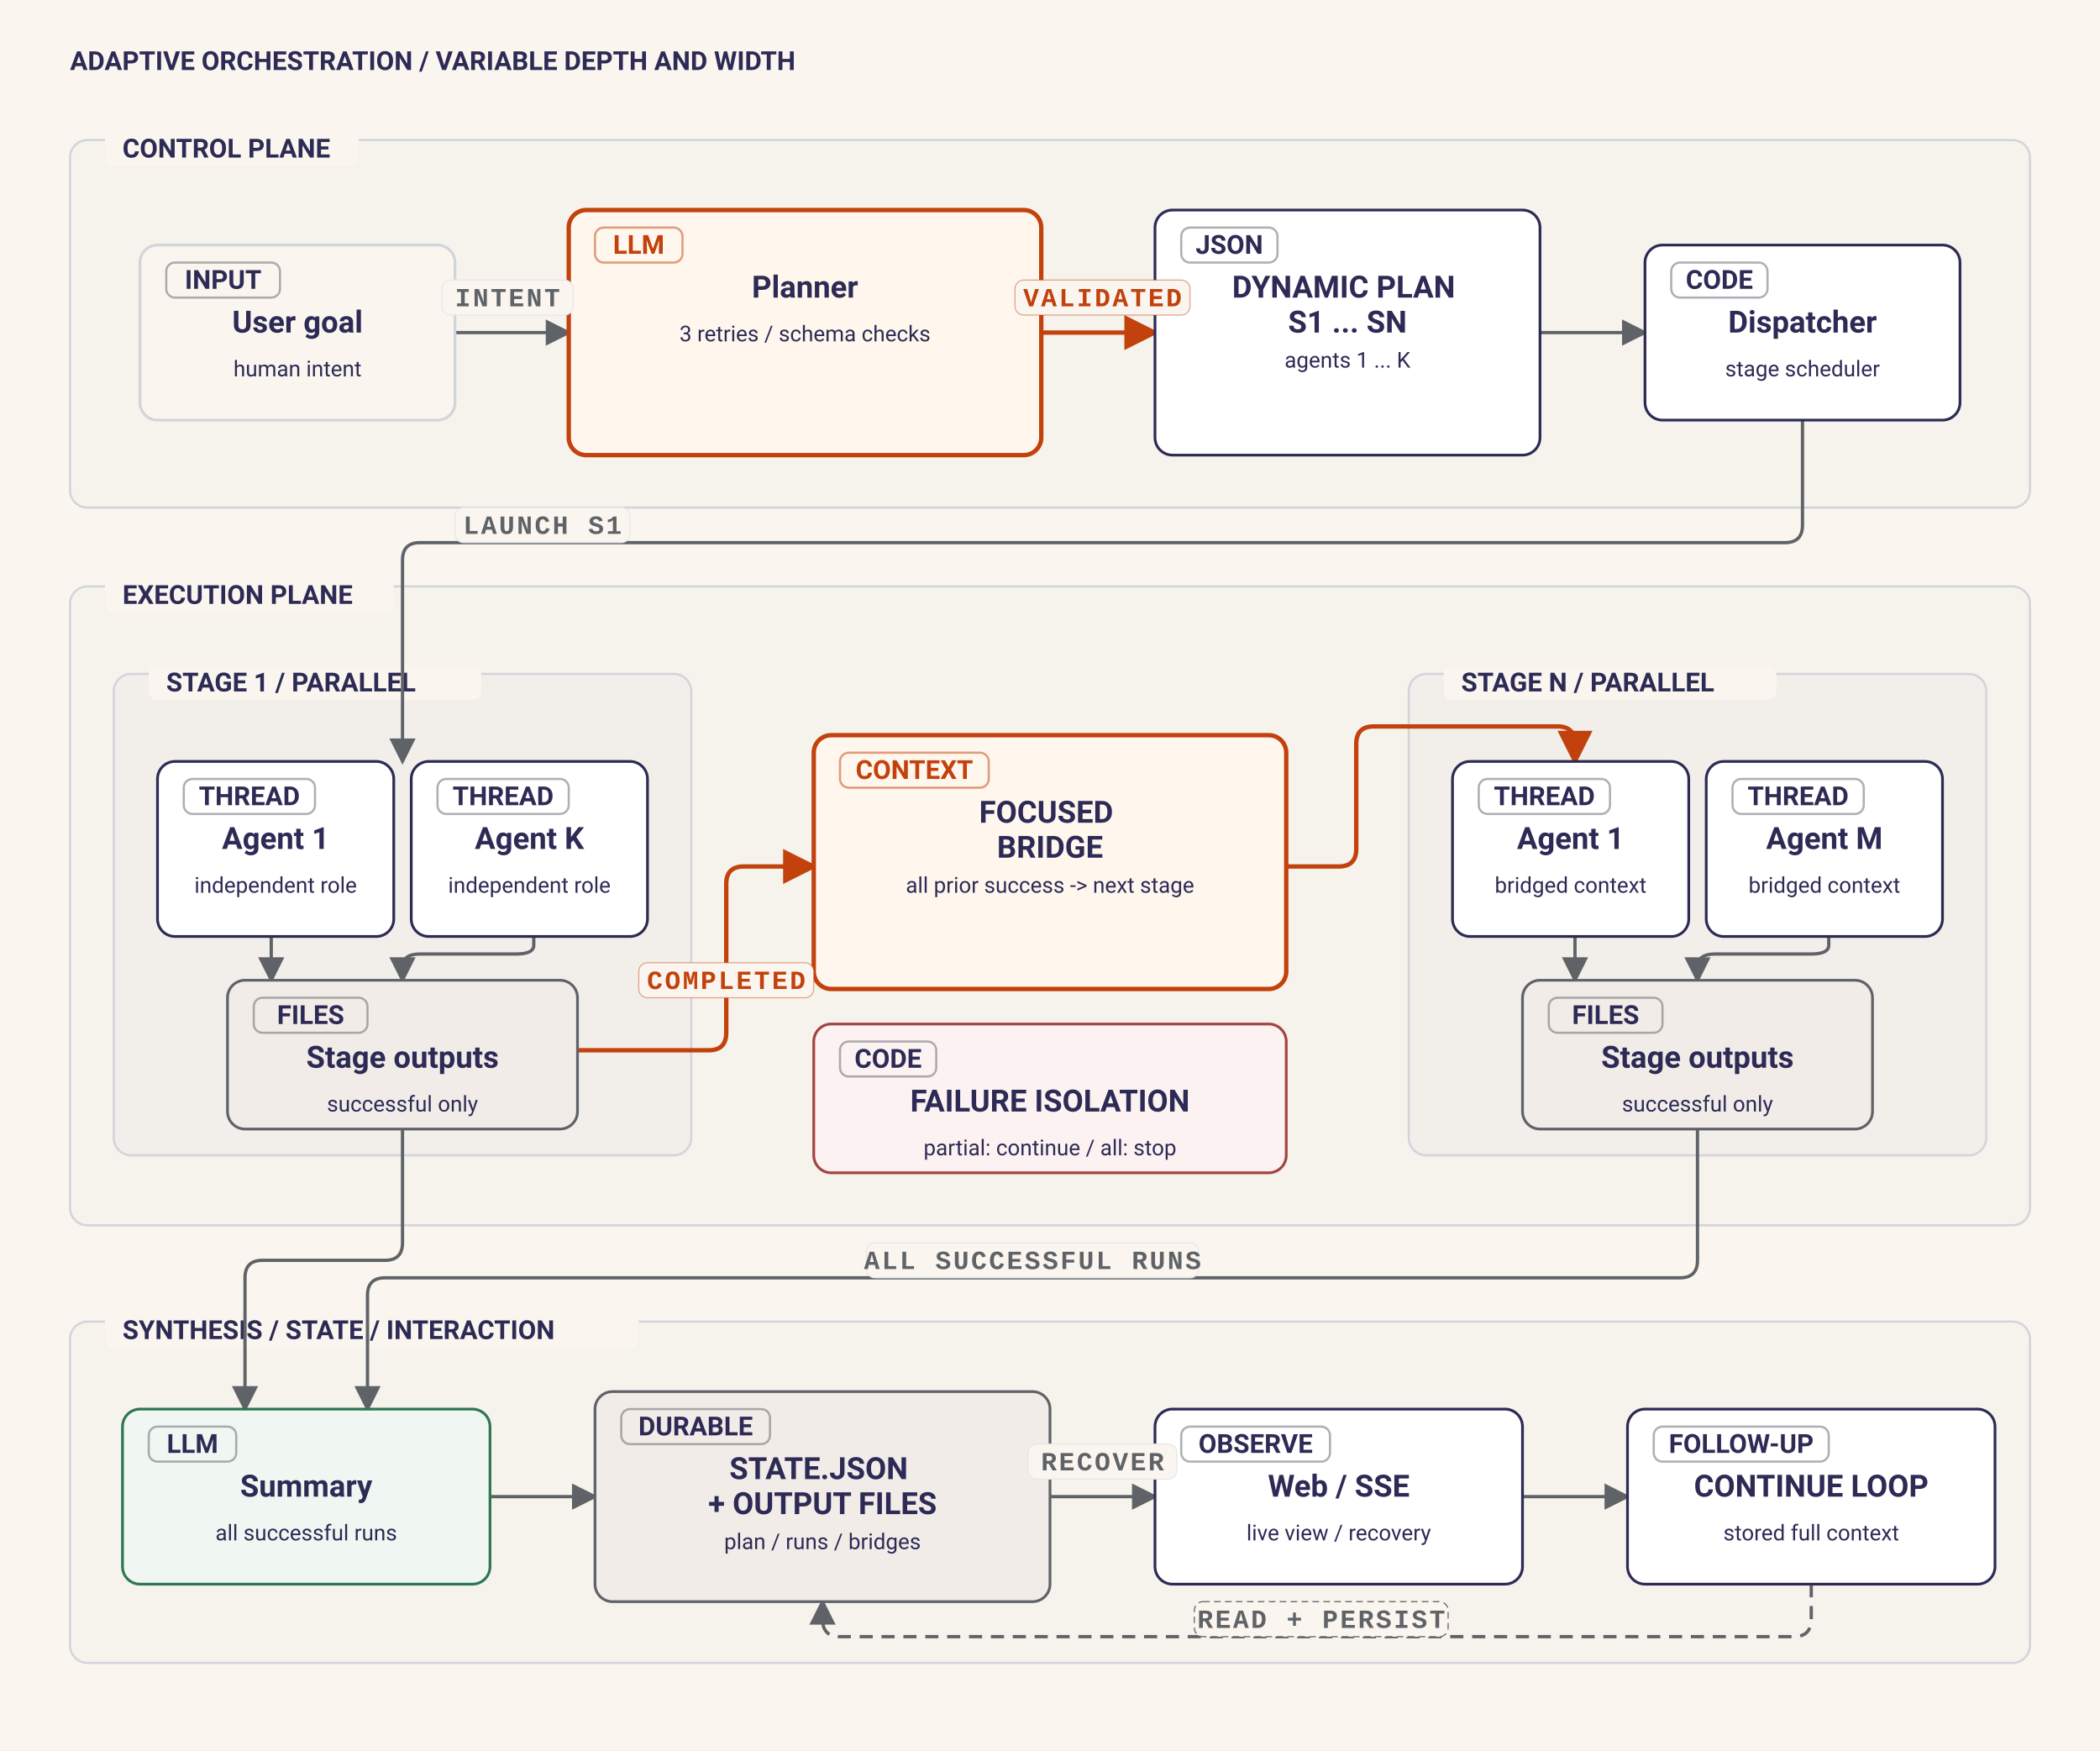
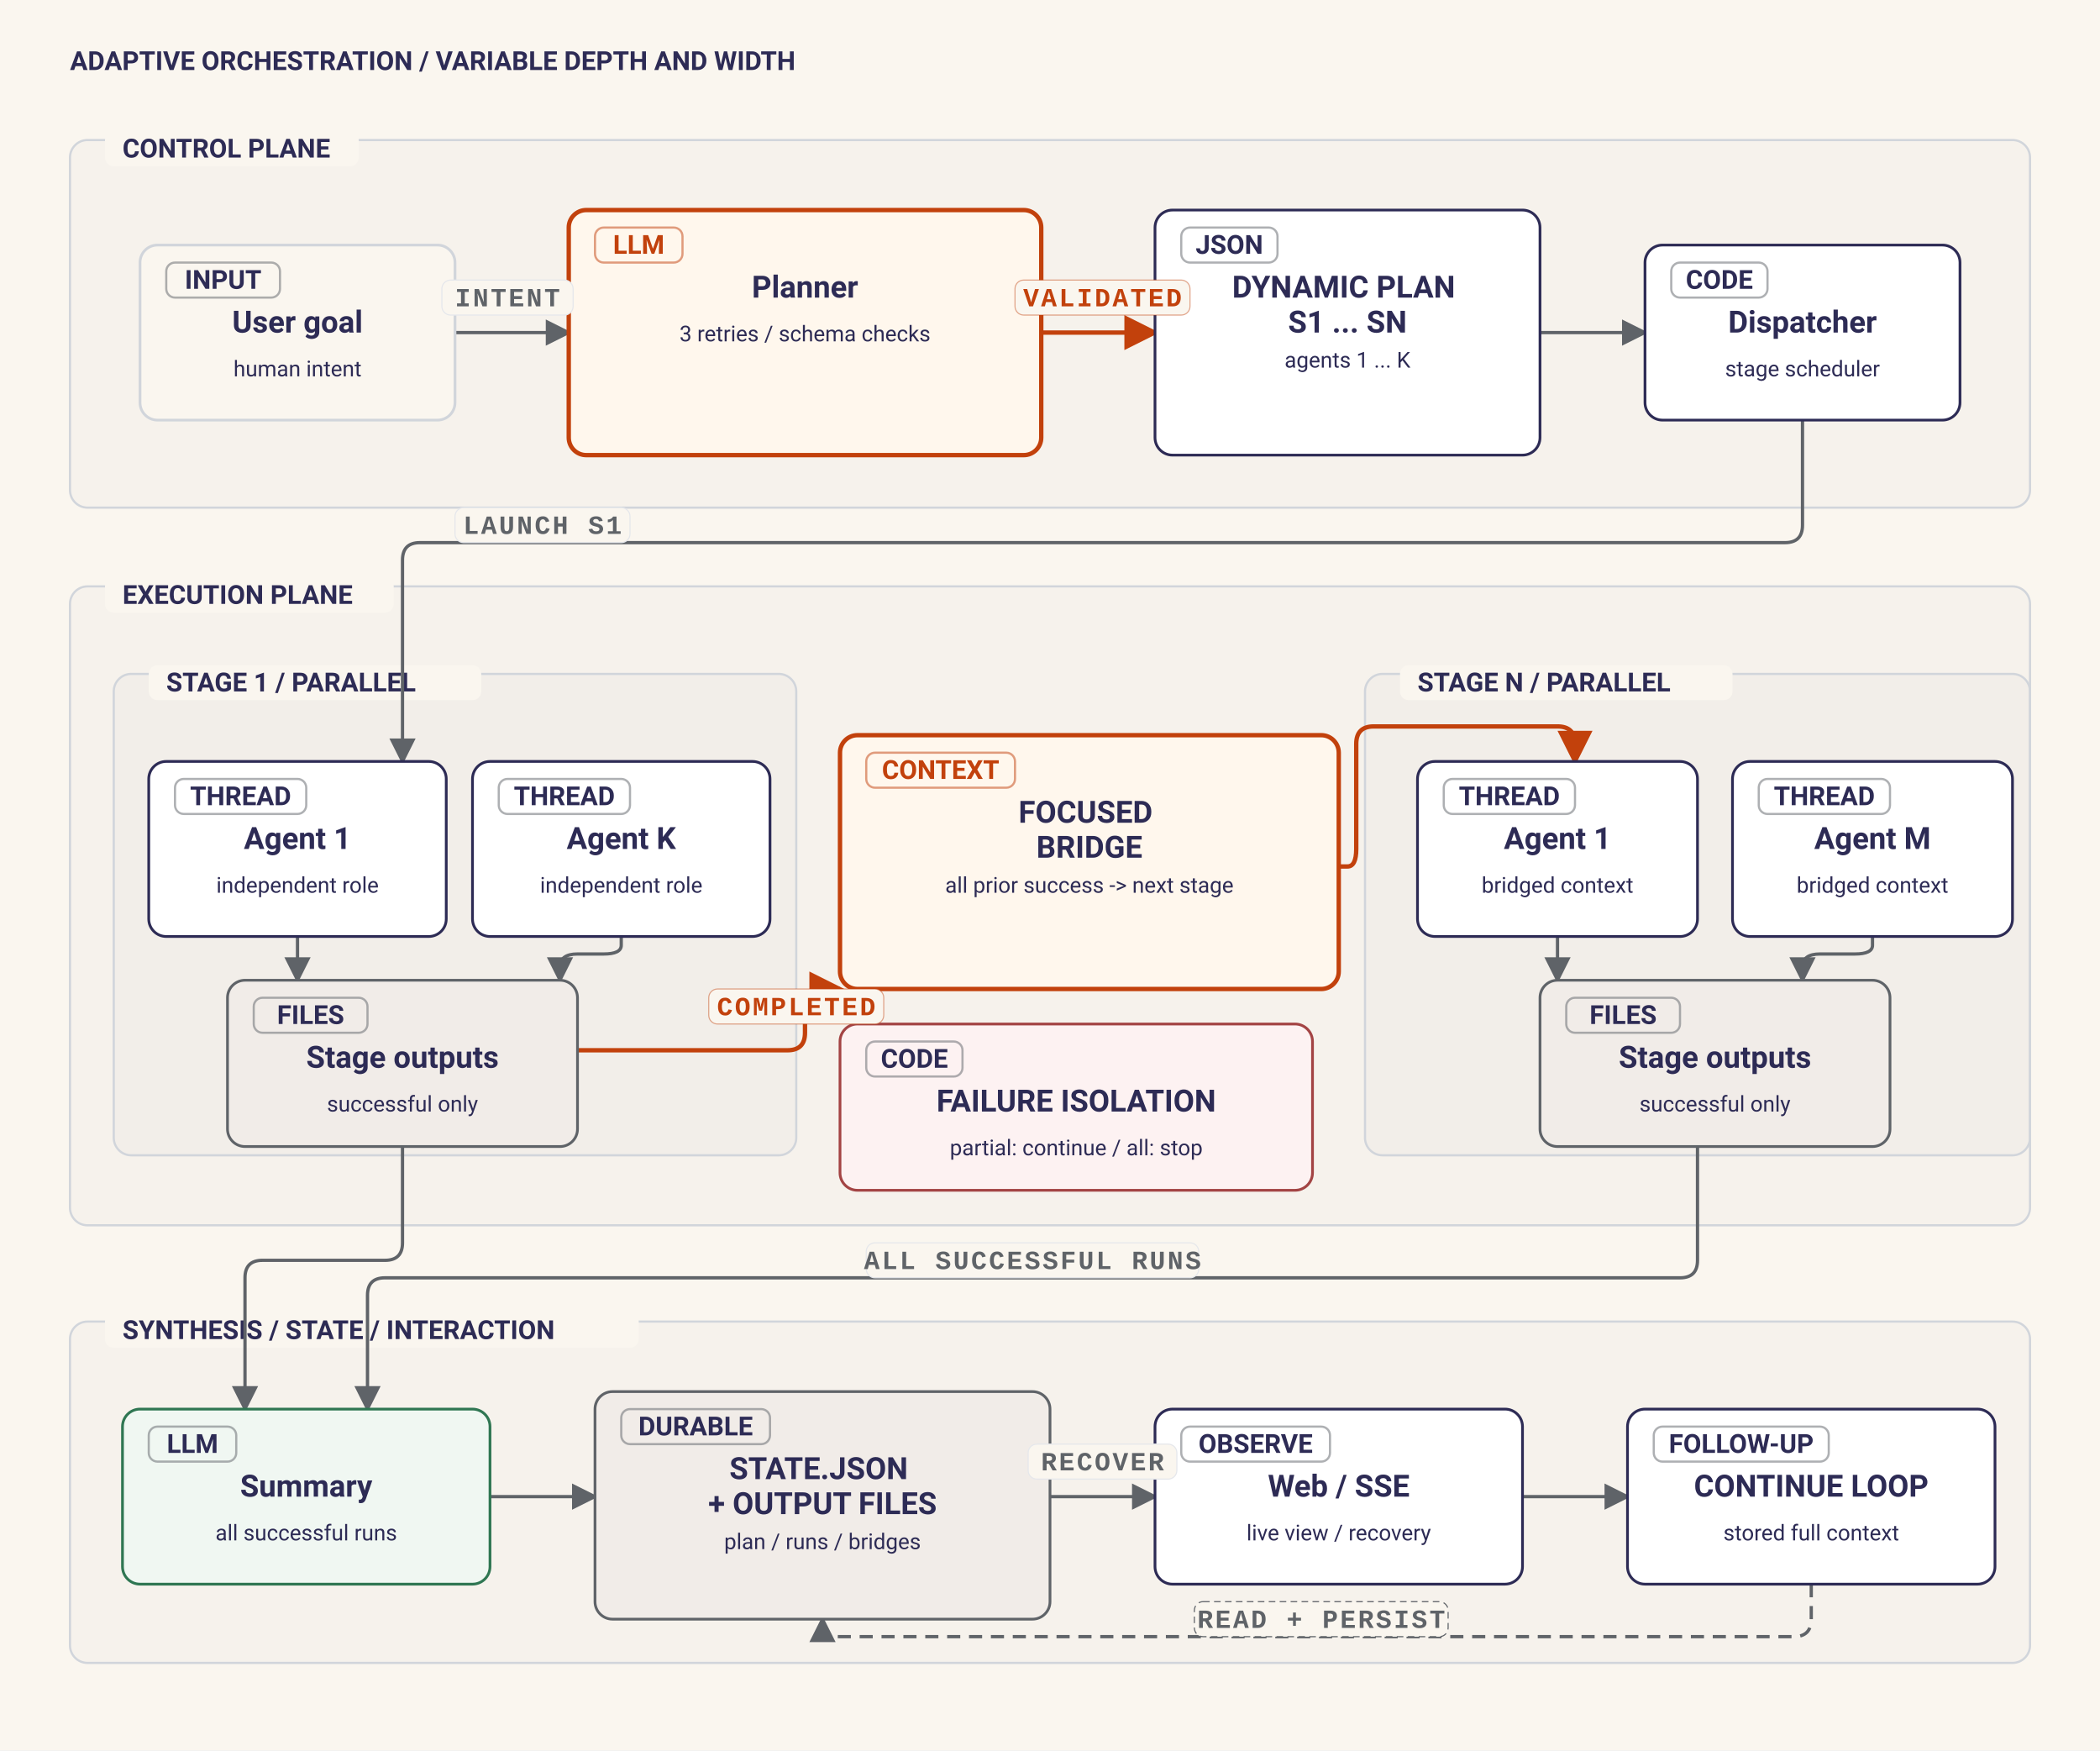
<svg xmlns="http://www.w3.org/2000/svg" class="editorial-diagram editorial-diagram-collaborate diagram-typography-expanded" viewBox="0 0 960 800" width="100%" role="img" aria-labelledby="collaborate-title collaborate-desc" preserveAspectRatio="xMidYMid meet">
  <defs>
    <marker id="collaborate-arrow-default" markerWidth="8" markerHeight="8" refX="7" refY="4" orient="auto">
      <path d="M0,0 L8,4 L0,8 Z" fill="#5f6368" />
    </marker>
    <marker id="collaborate-arrow-accent" markerWidth="8" markerHeight="8" refX="7" refY="4" orient="auto">
      <path d="M0,0 L8,4 L0,8 Z" fill="#c2410c" />
    </marker>
    <marker id="collaborate-arrow-success" markerWidth="8" markerHeight="8" refX="7" refY="4" orient="auto">
      <path d="M0,0 L8,4 L0,8 Z" fill="#2f7652" />
    </marker>
    <marker id="collaborate-arrow-danger" markerWidth="8" markerHeight="8" refX="7" refY="4" orient="auto">
      <path d="M0,0 L8,4 L0,8 Z" fill="#a34444" />
    </marker>
  </defs>
  <style>
.editorial-diagram text{font-family:-apple-system,BlinkMacSystemFont,'Segoe UI',Roboto,'Noto Sans SC',sans-serif;fill:#2d2b55;letter-spacing:0}
.zone&gt;rect:first-child{fill:#2d2b55;fill-opacity:.018;stroke:#d1d5db;stroke-width:1}
.zone-label-mask,.connector-label rect{fill:#faf6ef}
.zone-label,.node-tag,.connector-label text,.label-eyebrow{font-family:'SFMono-Regular',Consolas,'Liberation Mono','Noto Sans Mono CJK SC',monospace;font-size:11px;font-weight:600;letter-spacing:.08em;fill:#5f6368}
.lane rect{fill:#faf6ef;stroke:#e5e7eb;stroke-width:1}.lane-tinted rect{fill:#2d2b55;fill-opacity:.018}
.lane line{stroke:#d1d5db;stroke-width:1}.lane-label{font-family:'SFMono-Regular',Consolas,'Liberation Mono','Noto Sans Mono CJK SC',monospace;font-size:11px;font-weight:600;fill:#5f6368;letter-spacing:.06em}
.connector{fill:none;stroke:#5f6368;stroke-width:1.5}
.connector-accent{stroke:#c2410c;stroke-width:2}
.connector-success{stroke:#2f7652}.connector-danger{stroke:#a34444}
.connector-dashed{stroke-dasharray:6 4}
.node-mask,.decision-mask{fill:#faf6ef;stroke:none}
.node-box{fill:#ffffff;stroke:#2d2b55;stroke-width:1.25}
.node-muted .node-box{fill:#faf6ef;stroke:#d1d5db}
.node-store .node-box{fill:#2d2b55;fill-opacity:.045;stroke:#5f6368}
.node-optional .node-box{fill:#faf6ef;stroke:#d1d5db;stroke-dasharray:6 4}
.node-focal .node-box{fill:#fff7ed;stroke:#c2410c;stroke-width:2}
.node-success .node-box{fill:#f0f7f2;stroke:#2f7652}
.node-danger .node-box{fill:#fdf2f2;stroke:#a34444}
.node-tag-box{fill:none;stroke:#5f6368;stroke-opacity:.5}
.node-focal .node-tag-box{stroke:#c2410c}.node-focal .node-tag{fill:#c2410c}
.node-title,.decision-title{font-size:13px;font-weight:650}
.node-subtitle,.decision-subtitle{font-family:'SFMono-Regular',Consolas,'Liberation Mono','Noto Sans Mono CJK SC',monospace;font-size:10px;fill:#5f6368}
.decision-box{fill:#ffffff;stroke:#2d2b55;stroke-width:1.25}
.decision-focal .decision-box{fill:#fff7ed;stroke:#c2410c;stroke-width:2}
.connector-label rect{stroke:#e5e7eb;stroke-width:.5}
.connector-label-accent rect{stroke:#c2410c;stroke-opacity:.45}.connector-label-accent text{fill:#c2410c}
.connector-label-success rect{stroke:#2f7652;stroke-opacity:.45}.connector-label-success text{fill:#2f7652}
.connector-label-danger rect{stroke:#a34444;stroke-opacity:.45}.connector-label-danger text{fill:#a34444}
.connector-label-dashed rect{stroke:#5f6368;stroke-dasharray:3 2}.connector-label-dashed text{fill:#5f6368}
.annotation line{stroke:#c2410c;stroke-width:2}.annotation text{font-size:12px;font-style:italic}
.label-metric{font-family:'SFMono-Regular',Consolas,'Liberation Mono','Noto Sans Mono CJK SC',monospace;font-size:12px;font-weight:600;fill:#c2410c}
.step-header rect{fill:#2d2b55;fill-opacity:.1}.step-header text{font-family:'SFMono-Regular',Consolas,'Liberation Mono','Noto Sans Mono CJK SC',monospace;font-size:11px;font-weight:600;fill:#5f6368}
.step-header .step-label{letter-spacing:.06em}.step-focal rect{fill:#f97316;fill-opacity:.16}.step-focal text{fill:#c2410c}
.diagram-typography-expanded .zone-label,.diagram-typography-expanded .node-tag,.diagram-typography-expanded .connector-label text,.diagram-typography-expanded .label-eyebrow{font-size:12px}
.diagram-typography-expanded .node-title,.diagram-typography-expanded .decision-title{font-size:14px}
.diagram-typography-expanded .node-subtitle,.diagram-typography-expanded .decision-subtitle{font-size:10px}
.diagram-typography-expanded .annotation text{font-size:13px}
</style>
  <rect width="960" height="800" fill="#faf6ef" />
  <g class="zone">
    <rect x="32" y="64" width="896" height="168" rx="8" />
    <rect class="zone-label-mask" x="48" y="60" width="116" height="16" rx="4" />
    <text class="zone-label" x="56" y="72">CONTROL PLANE</text>
  </g>
  <g class="zone">
    <rect x="32" y="268" width="896" height="292" rx="8" />
    <rect class="zone-label-mask" x="48" y="264" width="132" height="16" rx="4" />
    <text class="zone-label" x="56" y="276">EXECUTION PLANE</text>
  </g>
  <g class="zone">
-     <rect x="52" y="308" width="264" height="220" rx="8" />
+     <rect x="52" y="308" width="312" height="220" rx="8" />
    <rect class="zone-label-mask" x="68" y="304" width="152" height="16" rx="4" />
    <text class="zone-label" x="76" y="316">STAGE 1 / PARALLEL</text>
  </g>
  <g class="zone">
-     <rect x="644" y="308" width="264" height="220" rx="8" />
-     <rect class="zone-label-mask" x="660" y="304" width="152" height="16" rx="4" />
-     <text class="zone-label" x="668" y="316">STAGE N / PARALLEL</text>
+     <rect x="624" y="308" width="304" height="220" rx="8" />
+     <rect class="zone-label-mask" x="640" y="304" width="152" height="16" rx="4" />
+     <text class="zone-label" x="648" y="316">STAGE N / PARALLEL</text>
  </g>
  <g class="zone">
    <rect x="32" y="604" width="896" height="156" rx="8" />
    <rect class="zone-label-mask" x="48" y="600" width="244" height="16" rx="4" />
    <text class="zone-label" x="56" y="612">SYNTHESIS / STATE / INTERACTION</text>
  </g>
  <path class="connector connector-default" d="M 208 152 L 260 152" marker-end="url(#collaborate-arrow-default)" />
  <path class="connector connector-accent" d="M 476 152 L 528 152" marker-end="url(#collaborate-arrow-accent)" />
  <path class="connector connector-default" d="M 704 152 L 752 152" marker-end="url(#collaborate-arrow-default)" />
-   <path class="connector connector-default" d="M 124 428 L 124 448" marker-end="url(#collaborate-arrow-default)" />
-   <path class="connector connector-default" d="M 244 428 L 244 432 Q 244 436 236 436 L 192 436 Q 184 436 184 442 L 184 448" marker-end="url(#collaborate-arrow-default)" />
-   <path class="connector connector-default" d="M 720 428 L 720 448" marker-end="url(#collaborate-arrow-default)" />
-   <path class="connector connector-default" d="M 836 428 L 836 432 Q 836 436 828 436 L 784 436 Q 776 436 776 442 L 776 448" marker-end="url(#collaborate-arrow-default)" />
+   <path class="connector connector-default" d="M 136 428 L 136 448" marker-end="url(#collaborate-arrow-default)" />
+   <path class="connector connector-default" d="M 284 428 L 284 432 Q 284 436 276 436 L 264 436 Q 256 436 256 442 L 256 448" marker-end="url(#collaborate-arrow-default)" />
+   <path class="connector connector-default" d="M 712 428 L 712 448" marker-end="url(#collaborate-arrow-default)" />
+   <path class="connector connector-default" d="M 856 428 L 856 432 Q 856 436 848 436 L 832 436 Q 824 436 824 442 L 824 448" marker-end="url(#collaborate-arrow-default)" />
  <path class="connector connector-default" d="M 824 192 L 824 240 Q 824 248 816 248 L 192 248 Q 184 248 184 256 L 184 348" marker-end="url(#collaborate-arrow-default)" />
-   <path class="connector connector-accent" d="M 264 480 L 324 480 Q 332 480 332 472 L 332 404 Q 332 396 340 396 L 372 396" marker-end="url(#collaborate-arrow-accent)" />
-   <path class="connector connector-accent" d="M 588 396 L 612 396 Q 620 396 620 388 L 620 340 Q 620 332 628 332 L 712 332 Q 720 332 720 340 L 720 348" marker-end="url(#collaborate-arrow-accent)" />
-   <path class="connector connector-default" d="M 184 516 L 184 568 Q 184 576 176 576 L 120 576 Q 112 576 112 584 L 112 644" marker-end="url(#collaborate-arrow-default)" />
-   <path class="connector connector-default" d="M 776 516 L 776 576 Q 776 584 768 584 L 176 584 Q 168 584 168 592 L 168 644" marker-end="url(#collaborate-arrow-default)" />
+   <path class="connector connector-accent" d="M 264 480 L 360 480 Q 368 480 368 472 L 368 460 Q 368 452 376 452 L 384 452" marker-end="url(#collaborate-arrow-accent)" />
+   <path class="connector connector-accent" d="M 612 396 L 616 396 Q 620 396 620 388 L 620 340 Q 620 332 628 332 L 712 332 Q 720 332 720 340 L 720 348" marker-end="url(#collaborate-arrow-accent)" />
+   <path class="connector connector-default" d="M 184 524 L 184 568 Q 184 576 176 576 L 120 576 Q 112 576 112 584 L 112 644" marker-end="url(#collaborate-arrow-default)" />
+   <path class="connector connector-default" d="M 776 524 L 776 576 Q 776 584 768 584 L 176 584 Q 168 584 168 592 L 168 644" marker-end="url(#collaborate-arrow-default)" />
  <path class="connector connector-default" d="M 224 684 L 272 684" marker-end="url(#collaborate-arrow-default)" />
  <path class="connector connector-default" d="M 480 684 L 528 684" marker-end="url(#collaborate-arrow-default)" />
  <path class="connector connector-default" d="M 696 684 L 744 684" marker-end="url(#collaborate-arrow-default)" />
-   <path class="connector connector-dashed" d="M 828 724 L 828 740 Q 828 748 820 748 L 384 748 Q 376 748 376 740 L 376 732" marker-end="url(#collaborate-arrow-default)" />
+   <path class="connector connector-dashed" d="M 828 724 L 828 740 Q 828 748 820 748 L 384 748 Q 376 748 376 744 L 376 740" marker-end="url(#collaborate-arrow-default)" />
  <g class="node node-muted">
    <rect class="node-mask" x="64" y="112" width="144" height="80" rx="8" />
    <rect class="node-box" x="64" y="112" width="144" height="80" rx="8" />
    <rect class="node-tag-box" x="76" y="120" width="52" height="16" rx="4" />
    <text class="node-tag" x="102" y="132" text-anchor="middle">INPUT</text>
    <text class="node-title" text-anchor="middle">
      <tspan x="136" y="152">User goal</tspan>
    </text>
    <text class="node-subtitle" text-anchor="middle">
      <tspan x="136" y="172">human intent</tspan>
    </text>
  </g>
  <g class="node node-focal">
    <rect class="node-mask" x="260" y="96" width="216" height="112" rx="8" />
    <rect class="node-box" x="260" y="96" width="216" height="112" rx="8" />
    <rect class="node-tag-box" x="272" y="104" width="40" height="16" rx="4" />
    <text class="node-tag" x="292" y="116" text-anchor="middle">LLM</text>
    <text class="node-title" text-anchor="middle">
      <tspan x="368" y="136">Planner</tspan>
    </text>
    <text class="node-subtitle" text-anchor="middle">
      <tspan x="368" y="156">3 retries / schema checks</tspan>
    </text>
  </g>
  <g class="node node-default">
    <rect class="node-mask" x="528" y="96" width="176" height="112" rx="8" />
    <rect class="node-box" x="528" y="96" width="176" height="112" rx="8" />
    <rect class="node-tag-box" x="540" y="104" width="44" height="16" rx="4" />
    <text class="node-tag" x="562" y="116" text-anchor="middle">JSON</text>
    <text class="node-title" text-anchor="middle">
      <tspan x="616" y="136">DYNAMIC PLAN</tspan>
      <tspan x="616" y="152">S1 ... SN</tspan>
    </text>
    <text class="node-subtitle" text-anchor="middle">
      <tspan x="616" y="168">agents 1 ... K</tspan>
    </text>
  </g>
  <g class="node node-default">
    <rect class="node-mask" x="752" y="112" width="144" height="80" rx="8" />
    <rect class="node-box" x="752" y="112" width="144" height="80" rx="8" />
    <rect class="node-tag-box" x="764" y="120" width="44" height="16" rx="4" />
    <text class="node-tag" x="786" y="132" text-anchor="middle">CODE</text>
    <text class="node-title" text-anchor="middle">
      <tspan x="824" y="152">Dispatcher</tspan>
    </text>
    <text class="node-subtitle" text-anchor="middle">
      <tspan x="824" y="172">stage scheduler</tspan>
    </text>
  </g>
  <g class="node node-default">
-     <rect class="node-mask" x="72" y="348" width="108" height="80" rx="8" />
-     <rect class="node-box" x="72" y="348" width="108" height="80" rx="8" />
-     <rect class="node-tag-box" x="84" y="356" width="60" height="16" rx="4" />
-     <text class="node-tag" x="114" y="368" text-anchor="middle">THREAD</text>
-     <text class="node-title" text-anchor="middle">
-       <tspan x="126" y="388">Agent 1</tspan>
-     </text>
-     <text class="node-subtitle" text-anchor="middle">
-       <tspan x="126" y="408">independent role</tspan>
-     </text>
-   </g>
-   <g class="node node-default">
-     <rect class="node-mask" x="188" y="348" width="108" height="80" rx="8" />
-     <rect class="node-box" x="188" y="348" width="108" height="80" rx="8" />
-     <rect class="node-tag-box" x="200" y="356" width="60" height="16" rx="4" />
-     <text class="node-tag" x="230" y="368" text-anchor="middle">THREAD</text>
-     <text class="node-title" text-anchor="middle">
-       <tspan x="242" y="388">Agent K</tspan>
-     </text>
-     <text class="node-subtitle" text-anchor="middle">
-       <tspan x="242" y="408">independent role</tspan>
+     <rect class="node-mask" x="68" y="348" width="136" height="80" rx="8" />
+     <rect class="node-box" x="68" y="348" width="136" height="80" rx="8" />
+     <rect class="node-tag-box" x="80" y="356" width="60" height="16" rx="4" />
+     <text class="node-tag" x="110" y="368" text-anchor="middle">THREAD</text>
+     <text class="node-title" text-anchor="middle">
+       <tspan x="136" y="388">Agent 1</tspan>
+     </text>
+     <text class="node-subtitle" text-anchor="middle">
+       <tspan x="136" y="408">independent role</tspan>
+     </text>
+   </g>
+   <g class="node node-default">
+     <rect class="node-mask" x="216" y="348" width="136" height="80" rx="8" />
+     <rect class="node-box" x="216" y="348" width="136" height="80" rx="8" />
+     <rect class="node-tag-box" x="228" y="356" width="60" height="16" rx="4" />
+     <text class="node-tag" x="258" y="368" text-anchor="middle">THREAD</text>
+     <text class="node-title" text-anchor="middle">
+       <tspan x="284" y="388">Agent K</tspan>
+     </text>
+     <text class="node-subtitle" text-anchor="middle">
+       <tspan x="284" y="408">independent role</tspan>
    </text>
  </g>
  <g class="node node-store">
-     <rect class="node-mask" x="104" y="448" width="160" height="68" rx="8" />
-     <rect class="node-box" x="104" y="448" width="160" height="68" rx="8" />
+     <rect class="node-mask" x="104" y="448" width="160" height="76" rx="8" />
+     <rect class="node-box" x="104" y="448" width="160" height="76" rx="8" />
    <rect class="node-tag-box" x="116" y="456" width="52" height="16" rx="4" />
    <text class="node-tag" x="142" y="468" text-anchor="middle">FILES</text>
    <text class="node-title" text-anchor="middle">
      <tspan x="184" y="488">Stage outputs</tspan>
    </text>
    <text class="node-subtitle" text-anchor="middle">
      <tspan x="184" y="508">successful only</tspan>
    </text>
  </g>
  <g class="node node-focal">
-     <rect class="node-mask" x="372" y="336" width="216" height="116" rx="8" />
-     <rect class="node-box" x="372" y="336" width="216" height="116" rx="8" />
-     <rect class="node-tag-box" x="384" y="344" width="68" height="16" rx="4" />
-     <text class="node-tag" x="418" y="356" text-anchor="middle">CONTEXT</text>
-     <text class="node-title" text-anchor="middle">
-       <tspan x="480" y="376">FOCUSED</tspan>
-       <tspan x="480" y="392">BRIDGE</tspan>
-     </text>
-     <text class="node-subtitle" text-anchor="middle">
-       <tspan x="480" y="408">all prior success -&gt; next stage</tspan>
+     <rect class="node-mask" x="384" y="336" width="228" height="116" rx="8" />
+     <rect class="node-box" x="384" y="336" width="228" height="116" rx="8" />
+     <rect class="node-tag-box" x="396" y="344" width="68" height="16" rx="4" />
+     <text class="node-tag" x="430" y="356" text-anchor="middle">CONTEXT</text>
+     <text class="node-title" text-anchor="middle">
+       <tspan x="498" y="376">FOCUSED</tspan>
+       <tspan x="498" y="392">BRIDGE</tspan>
+     </text>
+     <text class="node-subtitle" text-anchor="middle">
+       <tspan x="498" y="408">all prior success -&gt; next stage</tspan>
    </text>
  </g>
  <g class="node node-danger">
-     <rect class="node-mask" x="372" y="468" width="216" height="68" rx="8" />
-     <rect class="node-box" x="372" y="468" width="216" height="68" rx="8" />
-     <rect class="node-tag-box" x="384" y="476" width="44" height="16" rx="4" />
-     <text class="node-tag" x="406" y="488" text-anchor="middle">CODE</text>
-     <text class="node-title" text-anchor="middle">
-       <tspan x="480" y="508">FAILURE ISOLATION</tspan>
-     </text>
-     <text class="node-subtitle" text-anchor="middle">
-       <tspan x="480" y="528">partial: continue / all: stop</tspan>
-     </text>
-   </g>
-   <g class="node node-default">
-     <rect class="node-mask" x="664" y="348" width="108" height="80" rx="8" />
-     <rect class="node-box" x="664" y="348" width="108" height="80" rx="8" />
-     <rect class="node-tag-box" x="676" y="356" width="60" height="16" rx="4" />
-     <text class="node-tag" x="706" y="368" text-anchor="middle">THREAD</text>
-     <text class="node-title" text-anchor="middle">
-       <tspan x="718" y="388">Agent 1</tspan>
-     </text>
-     <text class="node-subtitle" text-anchor="middle">
-       <tspan x="718" y="408">bridged context</tspan>
-     </text>
-   </g>
-   <g class="node node-default">
-     <rect class="node-mask" x="780" y="348" width="108" height="80" rx="8" />
-     <rect class="node-box" x="780" y="348" width="108" height="80" rx="8" />
-     <rect class="node-tag-box" x="792" y="356" width="60" height="16" rx="4" />
-     <text class="node-tag" x="822" y="368" text-anchor="middle">THREAD</text>
-     <text class="node-title" text-anchor="middle">
-       <tspan x="834" y="388">Agent M</tspan>
-     </text>
-     <text class="node-subtitle" text-anchor="middle">
-       <tspan x="834" y="408">bridged context</tspan>
+     <rect class="node-mask" x="384" y="468" width="216" height="76" rx="8" />
+     <rect class="node-box" x="384" y="468" width="216" height="76" rx="8" />
+     <rect class="node-tag-box" x="396" y="476" width="44" height="16" rx="4" />
+     <text class="node-tag" x="418" y="488" text-anchor="middle">CODE</text>
+     <text class="node-title" text-anchor="middle">
+       <tspan x="492" y="508">FAILURE ISOLATION</tspan>
+     </text>
+     <text class="node-subtitle" text-anchor="middle">
+       <tspan x="492" y="528">partial: continue / all: stop</tspan>
+     </text>
+   </g>
+   <g class="node node-default">
+     <rect class="node-mask" x="648" y="348" width="128" height="80" rx="8" />
+     <rect class="node-box" x="648" y="348" width="128" height="80" rx="8" />
+     <rect class="node-tag-box" x="660" y="356" width="60" height="16" rx="4" />
+     <text class="node-tag" x="690" y="368" text-anchor="middle">THREAD</text>
+     <text class="node-title" text-anchor="middle">
+       <tspan x="712" y="388">Agent 1</tspan>
+     </text>
+     <text class="node-subtitle" text-anchor="middle">
+       <tspan x="712" y="408">bridged context</tspan>
+     </text>
+   </g>
+   <g class="node node-default">
+     <rect class="node-mask" x="792" y="348" width="128" height="80" rx="8" />
+     <rect class="node-box" x="792" y="348" width="128" height="80" rx="8" />
+     <rect class="node-tag-box" x="804" y="356" width="60" height="16" rx="4" />
+     <text class="node-tag" x="834" y="368" text-anchor="middle">THREAD</text>
+     <text class="node-title" text-anchor="middle">
+       <tspan x="856" y="388">Agent M</tspan>
+     </text>
+     <text class="node-subtitle" text-anchor="middle">
+       <tspan x="856" y="408">bridged context</tspan>
    </text>
  </g>
  <g class="node node-store">
-     <rect class="node-mask" x="696" y="448" width="160" height="68" rx="8" />
-     <rect class="node-box" x="696" y="448" width="160" height="68" rx="8" />
-     <rect class="node-tag-box" x="708" y="456" width="52" height="16" rx="4" />
-     <text class="node-tag" x="734" y="468" text-anchor="middle">FILES</text>
-     <text class="node-title" text-anchor="middle">
-       <tspan x="776" y="488">Stage outputs</tspan>
-     </text>
-     <text class="node-subtitle" text-anchor="middle">
-       <tspan x="776" y="508">successful only</tspan>
+     <rect class="node-mask" x="704" y="448" width="160" height="76" rx="8" />
+     <rect class="node-box" x="704" y="448" width="160" height="76" rx="8" />
+     <rect class="node-tag-box" x="716" y="456" width="52" height="16" rx="4" />
+     <text class="node-tag" x="742" y="468" text-anchor="middle">FILES</text>
+     <text class="node-title" text-anchor="middle">
+       <tspan x="784" y="488">Stage outputs</tspan>
+     </text>
+     <text class="node-subtitle" text-anchor="middle">
+       <tspan x="784" y="508">successful only</tspan>
    </text>
  </g>
  <g class="node node-success">
    <rect class="node-mask" x="56" y="644" width="168" height="80" rx="8" />
    <rect class="node-box" x="56" y="644" width="168" height="80" rx="8" />
    <rect class="node-tag-box" x="68" y="652" width="40" height="16" rx="4" />
    <text class="node-tag" x="88" y="664" text-anchor="middle">LLM</text>
    <text class="node-title" text-anchor="middle">
      <tspan x="140" y="684">Summary</tspan>
    </text>
    <text class="node-subtitle" text-anchor="middle">
      <tspan x="140" y="704">all successful runs</tspan>
    </text>
  </g>
  <g class="node node-store">
-     <rect class="node-mask" x="272" y="636" width="208" height="96" rx="8" />
-     <rect class="node-box" x="272" y="636" width="208" height="96" rx="8" />
+     <rect class="node-mask" x="272" y="636" width="208" height="104" rx="8" />
+     <rect class="node-box" x="272" y="636" width="208" height="104" rx="8" />
    <rect class="node-tag-box" x="284" y="644" width="68" height="16" rx="4" />
    <text class="node-tag" x="318" y="656" text-anchor="middle">DURABLE</text>
    <text class="node-title" text-anchor="middle">
      <tspan x="376" y="676">STATE.JSON</tspan>
      <tspan x="376" y="692">+ OUTPUT FILES</tspan>
    </text>
    <text class="node-subtitle" text-anchor="middle">
      <tspan x="376" y="708">plan / runs / bridges</tspan>
    </text>
  </g>
  <g class="node node-default">
    <rect class="node-mask" x="528" y="644" width="168" height="80" rx="8" />
    <rect class="node-box" x="528" y="644" width="168" height="80" rx="8" />
    <rect class="node-tag-box" x="540" y="652" width="68" height="16" rx="4" />
    <text class="node-tag" x="574" y="664" text-anchor="middle">OBSERVE</text>
    <text class="node-title" text-anchor="middle">
      <tspan x="612" y="684">Web / SSE</tspan>
    </text>
    <text class="node-subtitle" text-anchor="middle">
      <tspan x="612" y="704">live view / recovery</tspan>
    </text>
  </g>
  <g class="node node-default">
    <rect class="node-mask" x="744" y="644" width="168" height="80" rx="8" />
    <rect class="node-box" x="744" y="644" width="168" height="80" rx="8" />
    <rect class="node-tag-box" x="756" y="652" width="80" height="16" rx="4" />
    <text class="node-tag" x="796" y="664" text-anchor="middle">FOLLOW-UP</text>
    <text class="node-title" text-anchor="middle">
      <tspan x="828" y="684">CONTINUE LOOP</tspan>
    </text>
    <text class="node-subtitle" text-anchor="middle">
      <tspan x="828" y="704">stored full context</tspan>
    </text>
  </g>
  <text class="label label-eyebrow" x="32" y="32" text-anchor="start">ADAPTIVE ORCHESTRATION / VARIABLE DEPTH AND WIDTH</text>
  <g class="connector-label connector-label-default">
    <rect x="202" y="128" width="60" height="16" rx="4" />
    <text x="232" y="140" text-anchor="middle">INTENT</text>
  </g>
  <g class="connector-label connector-label-accent">
    <rect x="464" y="128" width="80" height="16" rx="4" />
    <text x="504" y="140" text-anchor="middle">VALIDATED</text>
  </g>
  <g class="connector-label connector-label-default">
    <rect x="208" y="232" width="80" height="16" rx="4" />
    <text x="248" y="244" text-anchor="middle">LAUNCH S1</text>
  </g>
  <g class="connector-label connector-label-accent">
-     <rect x="292" y="440" width="80" height="16" rx="4" />
-     <text x="332" y="452" text-anchor="middle">COMPLETED</text>
+     <rect x="324" y="452" width="80" height="16" rx="4" />
+     <text x="364" y="464" text-anchor="middle">COMPLETED</text>
  </g>
  <g class="connector-label connector-label-default">
    <rect x="396" y="568" width="152" height="16" rx="4" />
    <text x="472" y="580" text-anchor="middle">ALL SUCCESSFUL RUNS</text>
  </g>
  <g class="connector-label connector-label-default">
    <rect x="470" y="660" width="68" height="16" rx="4" />
    <text x="504" y="672" text-anchor="middle">RECOVER</text>
  </g>
  <g class="connector-label connector-label-dashed">
    <rect x="546" y="732" width="116" height="16" rx="4" />
    <text x="604" y="744" text-anchor="middle">READ + PERSIST</text>
  </g>
</svg>
